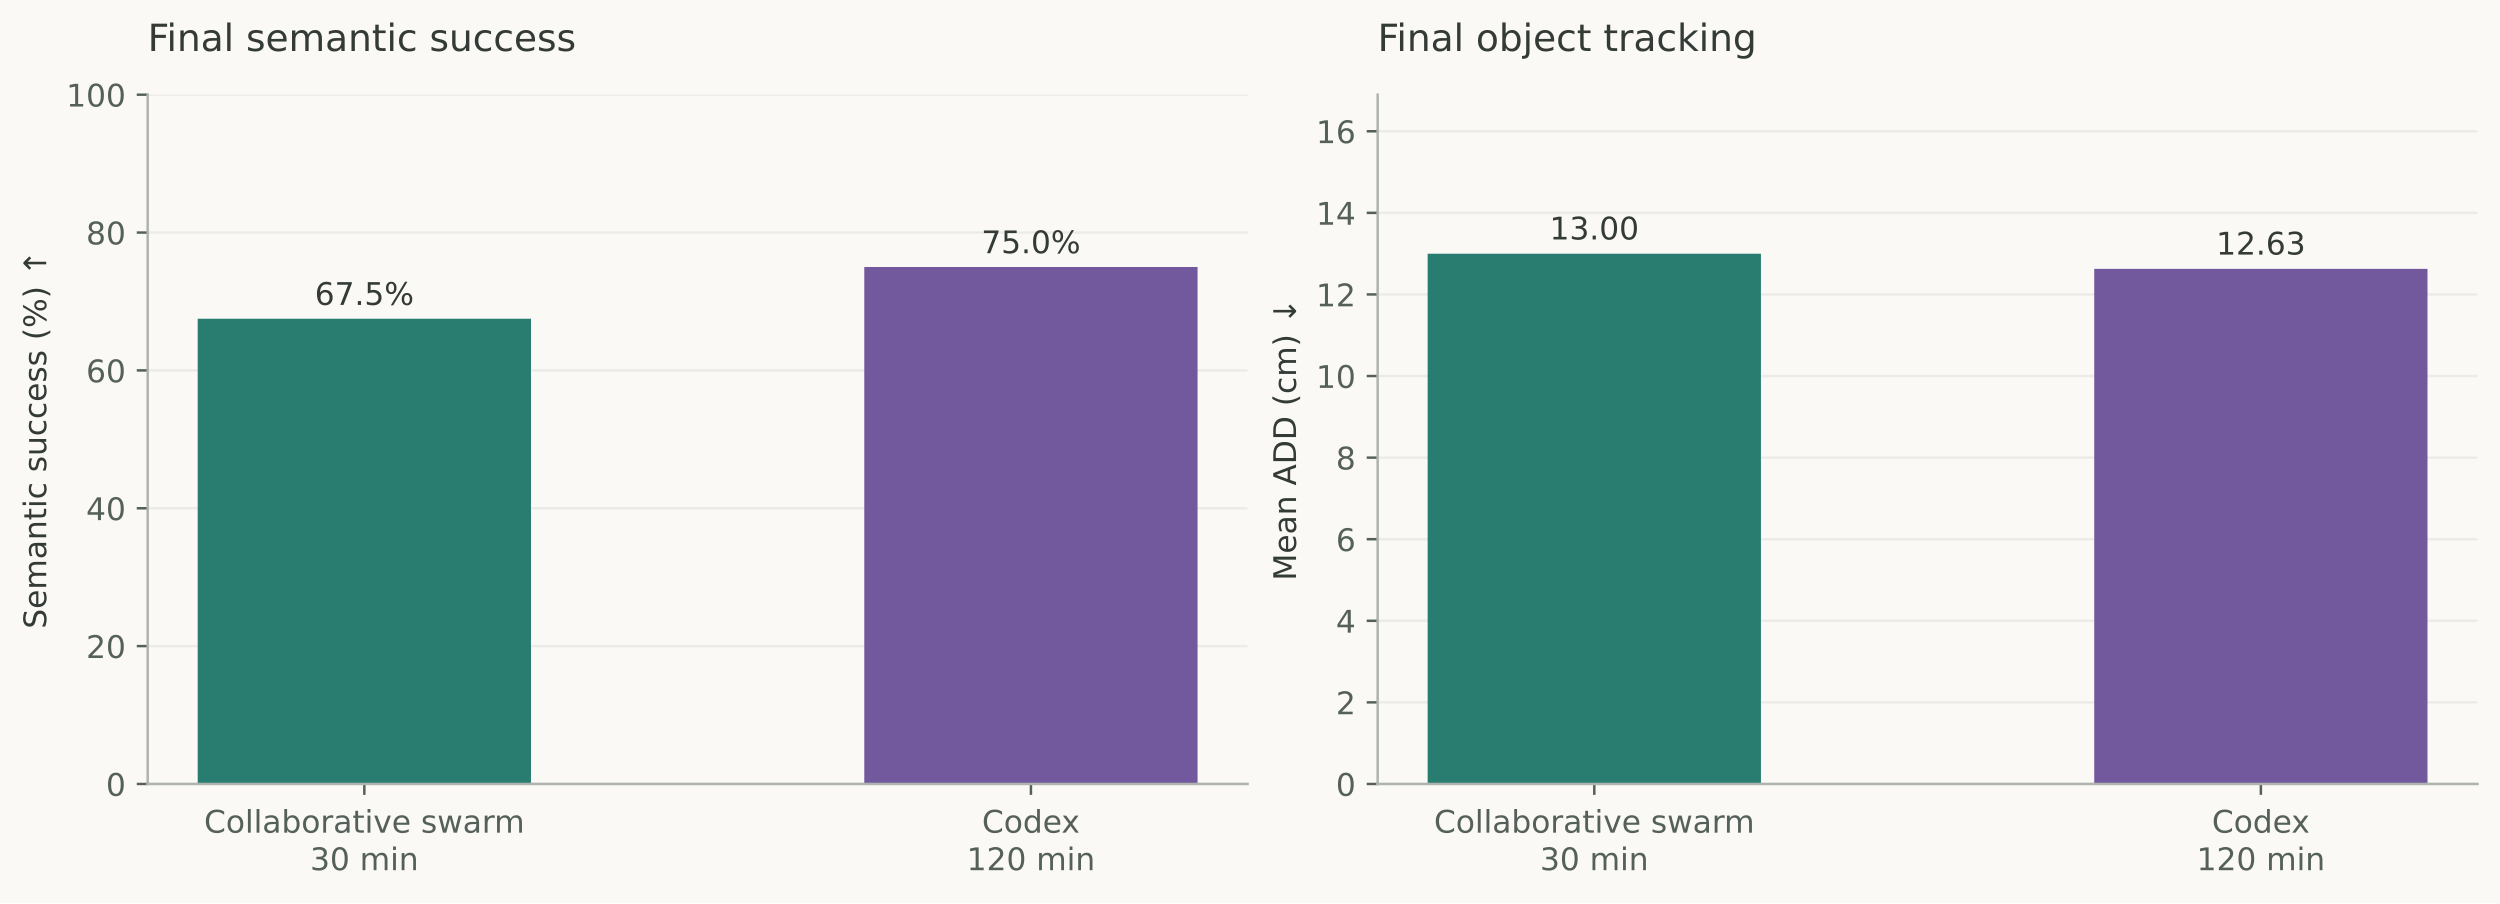
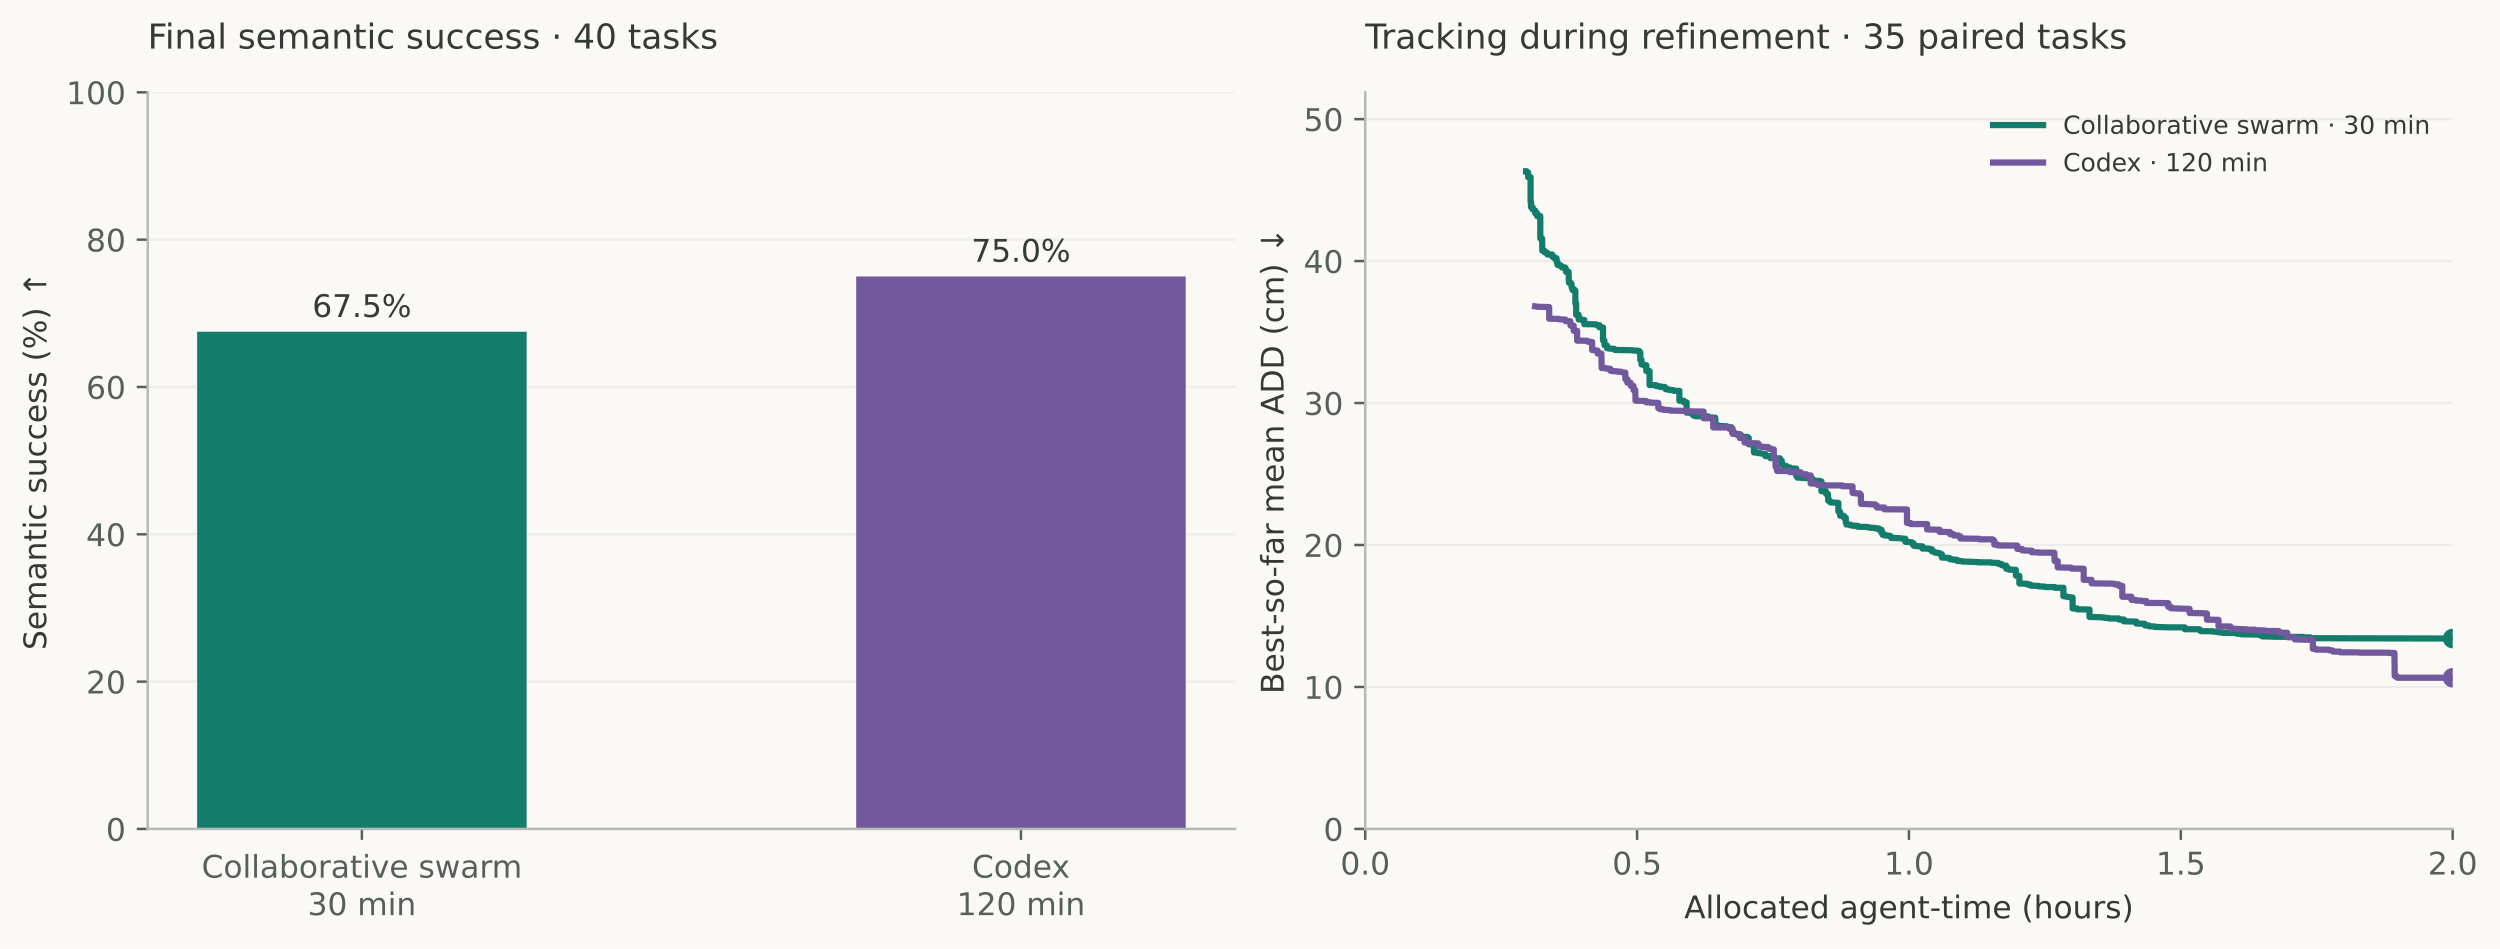
- <svg xmlns="http://www.w3.org/2000/svg" xmlns:xlink="http://www.w3.org/1999/xlink" width="800.4pt" height="289.2pt" viewBox="0 0 800.4 289.2" version="1.1">
+ <svg xmlns="http://www.w3.org/2000/svg" xmlns:xlink="http://www.w3.org/1999/xlink" width="800.4pt" height="303.6pt" viewBox="0 0 800.4 303.6" version="1.1">
  <defs>
    <style type="text/css">*{stroke-linejoin: round; stroke-linecap: butt}</style>
  </defs>
  <g id="figure_1">
    <g id="patch_1">
-       <path d="M 0 289.2 L 800.4 289.2 L 800.4 0 L 0 0 z " style="fill: #faf9f6" />
+       <path d="M 0 303.6 L 800.4 303.6 L 800.4 0 L 0 0 z " style="fill: #faf9f6" />
    </g>
    <g id="axes_1">
      <g id="patch_2">
-         <path d="M 47.288 250.994 L 399.421 250.994 L 399.421 30.318 L 47.288 30.318 z " style="fill: #faf9f6" />
+         <path d="M 47.288 265.394 L 395.445 265.394 L 395.445 29.558 L 47.288 29.558 z " style="fill: #faf9f6" />
      </g>
      <g id="matplotlib.axis_1">
        <g id="xtick_1">
          <g id="line2d_1">
            <defs>
-               <path id="mb7771bb21e" d="M 0 0 L 0 3.5 " style="stroke: #56605a; stroke-width: 0.8" />
+               <path id="mf79a641d4c" d="M 0 0 L 0 3.5 " style="stroke: #56605a; stroke-width: 0.8" />
            </defs>
            <g>
-               <use xlink:href="#mb7771bb21e" x="116.648" y="250.994" style="fill: #56605a; stroke: #56605a; stroke-width: 0.8" />
+               <use xlink:href="#mf79a641d4c" x="115.865" y="265.394" style="fill: #56605a; stroke: #56605a; stroke-width: 0.8" />
            </g>
          </g>
          <g id="text_1">
-             <text style="font-size: 10px; font-family: 'DejaVu Sans'; fill: #56605a" transform="translate(65.33143 266.5935)">Collaborative swarm</text>
-             <text style="font-size: 10px; font-family: 'DejaVu Sans'; fill: #56605a" transform="translate(99.26815 278.5962)">30 min</text>
+             <text style="font-size: 10px; font-family: 'DejaVu Sans'; fill: #56605a" transform="translate(64.54824 280.9935)">Collaborative swarm</text>
+             <text style="font-size: 10px; font-family: 'DejaVu Sans'; fill: #56605a" transform="translate(98.48496 292.9962)">30 min</text>
          </g>
        </g>
        <g id="xtick_2">
          <g id="line2d_2">
            <g>
-               <use xlink:href="#mb7771bb21e" x="330.062" y="250.994" style="fill: #56605a; stroke: #56605a; stroke-width: 0.8" />
+               <use xlink:href="#mf79a641d4c" x="326.869" y="265.394" style="fill: #56605a; stroke: #56605a; stroke-width: 0.8" />
            </g>
          </g>
          <g id="text_2">
-             <text style="font-size: 10px; font-family: 'DejaVu Sans'; fill: #56605a" transform="translate(314.3884 266.5935)">Codex</text>
-             <text style="font-size: 10px; font-family: 'DejaVu Sans'; fill: #56605a" transform="translate(309.5009 278.5962)">120 min</text>
+             <text style="font-size: 10px; font-family: 'DejaVu Sans'; fill: #56605a" transform="translate(311.1954 280.9935)">Codex</text>
+             <text style="font-size: 10px; font-family: 'DejaVu Sans'; fill: #56605a" transform="translate(306.3079 292.9962)">120 min</text>
          </g>
        </g>
      </g>
      <g id="matplotlib.axis_2">
        <g id="ytick_1">
          <g id="line2d_3">
-             <path d="M 47.288 250.994 L 399.421 250.994 " clip-path="url(#p999bfcc47a)" style="fill: none; stroke: #b0b0b0; stroke-opacity: 0.18; stroke-width: 0.8; stroke-linecap: square" />
+             <path d="M 47.288 265.394 L 395.445 265.394 " clip-path="url(#p20cdf5344f)" style="fill: none; stroke: #b0b0b0; stroke-opacity: 0.17; stroke-width: 0.8; stroke-linecap: square" />
          </g>
          <g id="line2d_4">
            <defs>
-               <path id="mb4d711983a" d="M 0 0 L -3.5 0 " style="stroke: #56605a; stroke-width: 0.8" />
+               <path id="mc4ae0c3da7" d="M 0 0 L -3.5 0 " style="stroke: #56605a; stroke-width: 0.8" />
            </defs>
            <g>
-               <use xlink:href="#mb4d711983a" x="47.288" y="250.994" style="fill: #56605a; stroke: #56605a; stroke-width: 0.8" />
+               <use xlink:href="#mc4ae0c3da7" x="47.288" y="265.394" style="fill: #56605a; stroke: #56605a; stroke-width: 0.8" />
            </g>
          </g>
          <g id="text_3">
-             <text style="font-size: 10px; font-family: 'DejaVu Sans'; text-anchor: end; fill: #56605a" x="40.288" y="254.793" transform="rotate(-0 40.28828 254.7929)">0</text>
+             <text style="font-size: 10px; font-family: 'DejaVu Sans'; text-anchor: end; fill: #56605a" x="40.288" y="269.193" transform="rotate(-0 40.28828 269.1929)">0</text>
          </g>
        </g>
        <g id="ytick_2">
          <g id="line2d_5">
-             <path d="M 47.288 206.859 L 399.421 206.859 " clip-path="url(#p999bfcc47a)" style="fill: none; stroke: #b0b0b0; stroke-opacity: 0.18; stroke-width: 0.8; stroke-linecap: square" />
+             <path d="M 47.288 218.227 L 395.445 218.227 " clip-path="url(#p20cdf5344f)" style="fill: none; stroke: #b0b0b0; stroke-opacity: 0.17; stroke-width: 0.8; stroke-linecap: square" />
          </g>
          <g id="line2d_6">
            <g>
-               <use xlink:href="#mb4d711983a" x="47.288" y="206.859" style="fill: #56605a; stroke: #56605a; stroke-width: 0.8" />
+               <use xlink:href="#mc4ae0c3da7" x="47.288" y="218.227" style="fill: #56605a; stroke: #56605a; stroke-width: 0.8" />
            </g>
          </g>
          <g id="text_4">
-             <text style="font-size: 10px; font-family: 'DejaVu Sans'; text-anchor: end; fill: #56605a" x="40.288" y="210.658" transform="rotate(-0 40.28828 210.6577)">20</text>
+             <text style="font-size: 10px; font-family: 'DejaVu Sans'; text-anchor: end; fill: #56605a" x="40.288" y="222.026" transform="rotate(-0 40.28828 222.0257)">20</text>
          </g>
        </g>
        <g id="ytick_3">
          <g id="line2d_7">
-             <path d="M 47.288 162.724 L 399.421 162.724 " clip-path="url(#p999bfcc47a)" style="fill: none; stroke: #b0b0b0; stroke-opacity: 0.18; stroke-width: 0.8; stroke-linecap: square" />
+             <path d="M 47.288 171.06 L 395.445 171.06 " clip-path="url(#p20cdf5344f)" style="fill: none; stroke: #b0b0b0; stroke-opacity: 0.17; stroke-width: 0.8; stroke-linecap: square" />
          </g>
          <g id="line2d_8">
            <g>
-               <use xlink:href="#mb4d711983a" x="47.288" y="162.724" style="fill: #56605a; stroke: #56605a; stroke-width: 0.8" />
+               <use xlink:href="#mc4ae0c3da7" x="47.288" y="171.06" style="fill: #56605a; stroke: #56605a; stroke-width: 0.8" />
            </g>
          </g>
          <g id="text_5">
-             <text style="font-size: 10px; font-family: 'DejaVu Sans'; text-anchor: end; fill: #56605a" x="40.288" y="166.523" transform="rotate(-0 40.28828 166.5225)">40</text>
+             <text style="font-size: 10px; font-family: 'DejaVu Sans'; text-anchor: end; fill: #56605a" x="40.288" y="174.859" transform="rotate(-0 40.28828 174.8586)">40</text>
          </g>
        </g>
        <g id="ytick_4">
          <g id="line2d_9">
-             <path d="M 47.288 118.588 L 399.421 118.588 " clip-path="url(#p999bfcc47a)" style="fill: none; stroke: #b0b0b0; stroke-opacity: 0.18; stroke-width: 0.8; stroke-linecap: square" />
+             <path d="M 47.288 123.893 L 395.445 123.893 " clip-path="url(#p20cdf5344f)" style="fill: none; stroke: #b0b0b0; stroke-opacity: 0.17; stroke-width: 0.8; stroke-linecap: square" />
          </g>
          <g id="line2d_10">
            <g>
-               <use xlink:href="#mb4d711983a" x="47.288" y="118.588" style="fill: #56605a; stroke: #56605a; stroke-width: 0.8" />
+               <use xlink:href="#mc4ae0c3da7" x="47.288" y="123.893" style="fill: #56605a; stroke: #56605a; stroke-width: 0.8" />
            </g>
          </g>
          <g id="text_6">
-             <text style="font-size: 10px; font-family: 'DejaVu Sans'; text-anchor: end; fill: #56605a" x="40.288" y="122.387" transform="rotate(-0 40.28828 122.3873)">60</text>
+             <text style="font-size: 10px; font-family: 'DejaVu Sans'; text-anchor: end; fill: #56605a" x="40.288" y="127.691" transform="rotate(-0 40.28828 127.6914)">60</text>
          </g>
        </g>
        <g id="ytick_5">
          <g id="line2d_11">
-             <path d="M 47.288 74.453 L 399.421 74.453 " clip-path="url(#p999bfcc47a)" style="fill: none; stroke: #b0b0b0; stroke-opacity: 0.18; stroke-width: 0.8; stroke-linecap: square" />
+             <path d="M 47.288 76.725 L 395.445 76.725 " clip-path="url(#p20cdf5344f)" style="fill: none; stroke: #b0b0b0; stroke-opacity: 0.17; stroke-width: 0.8; stroke-linecap: square" />
          </g>
          <g id="line2d_12">
            <g>
-               <use xlink:href="#mb4d711983a" x="47.288" y="74.453" style="fill: #56605a; stroke: #56605a; stroke-width: 0.8" />
+               <use xlink:href="#mc4ae0c3da7" x="47.288" y="76.725" style="fill: #56605a; stroke: #56605a; stroke-width: 0.8" />
            </g>
          </g>
          <g id="text_7">
-             <text style="font-size: 10px; font-family: 'DejaVu Sans'; text-anchor: end; fill: #56605a" x="40.288" y="78.252" transform="rotate(-0 40.28828 78.25214)">80</text>
+             <text style="font-size: 10px; font-family: 'DejaVu Sans'; text-anchor: end; fill: #56605a" x="40.288" y="80.524" transform="rotate(-0 40.28828 80.52426)">80</text>
          </g>
        </g>
        <g id="ytick_6">
          <g id="line2d_13">
-             <path d="M 47.288 30.318 L 399.421 30.318 " clip-path="url(#p999bfcc47a)" style="fill: none; stroke: #b0b0b0; stroke-opacity: 0.18; stroke-width: 0.8; stroke-linecap: square" />
+             <path d="M 47.288 29.558 L 395.445 29.558 " clip-path="url(#p20cdf5344f)" style="fill: none; stroke: #b0b0b0; stroke-opacity: 0.17; stroke-width: 0.8; stroke-linecap: square" />
          </g>
          <g id="line2d_14">
            <g>
-               <use xlink:href="#mb4d711983a" x="47.288" y="30.318" style="fill: #56605a; stroke: #56605a; stroke-width: 0.8" />
+               <use xlink:href="#mc4ae0c3da7" x="47.288" y="29.558" style="fill: #56605a; stroke: #56605a; stroke-width: 0.8" />
            </g>
          </g>
          <g id="text_8">
-             <text style="font-size: 10px; font-family: 'DejaVu Sans'; text-anchor: end; fill: #56605a" x="40.288" y="34.117" transform="rotate(-0 40.28828 34.11695)">100</text>
+             <text style="font-size: 10px; font-family: 'DejaVu Sans'; text-anchor: end; fill: #56605a" x="40.288" y="33.357" transform="rotate(-0 40.28828 33.35711)">100</text>
          </g>
        </g>
        <g id="text_9">
-           <text style="font-size: 10px; font-family: 'DejaVu Sans'; text-anchor: middle; fill: #343b37" x="14.798" y="140.656" transform="rotate(-90 14.79844 140.6561)">Semantic success (%) ↑</text>
+           <text style="font-size: 10px; font-family: 'DejaVu Sans'; text-anchor: middle; fill: #343b37" x="14.798" y="147.476" transform="rotate(-90 14.79844 147.4762)">Semantic success (%) ↑</text>
        </g>
      </g>
      <g id="patch_3">
-         <path d="M 63.294 250.994 L 170.001 250.994 L 170.001 102.038 L 63.294 102.038 z " clip-path="url(#p999bfcc47a)" style="fill: #287d70" />
+         <path d="M 63.114 265.394 L 168.616 265.394 L 168.616 106.205 L 63.114 106.205 z " clip-path="url(#p20cdf5344f)" style="fill: #147c6b" />
      </g>
      <g id="patch_4">
-         <path d="M 276.708 250.994 L 383.415 250.994 L 383.415 85.487 L 276.708 85.487 z " clip-path="url(#p999bfcc47a)" style="fill: #72599d" />
+         <path d="M 274.118 265.394 L 379.62 265.394 L 379.62 88.517 L 274.118 88.517 z " clip-path="url(#p20cdf5344f)" style="fill: #72599d" />
      </g>
      <g id="patch_5">
-         <path d="M 47.288 250.994 L 47.288 30.318 " style="fill: none; stroke: #afb3af; stroke-width: 0.8; stroke-linejoin: miter; stroke-linecap: square" />
+         <path d="M 47.288 265.394 L 47.288 29.558 " style="fill: none; stroke: #b5bab5; stroke-width: 0.8; stroke-linejoin: miter; stroke-linecap: square" />
      </g>
      <g id="patch_6">
-         <path d="M 47.288 250.994 L 399.421 250.994 " style="fill: none; stroke: #afb3af; stroke-width: 0.8; stroke-linejoin: miter; stroke-linecap: square" />
+         <path d="M 47.288 265.394 L 395.445 265.394 " style="fill: none; stroke: #b5bab5; stroke-width: 0.8; stroke-linejoin: miter; stroke-linecap: square" />
      </g>
      <g id="text_10">
-         <text style="font-size: 10px; font-family: 'DejaVu Sans'; text-anchor: middle; fill: #343b37" x="116.648" y="97.624" transform="rotate(-0 116.6478 97.62428)">67.5%</text>
+         <text style="font-size: 10px; font-family: 'DejaVu Sans'; text-anchor: middle; fill: #343b37" x="115.865" y="101.488" transform="rotate(-0 115.8646 101.4882)">67.5%</text>
      </g>
      <g id="text_11">
-         <text style="font-size: 10px; font-family: 'DejaVu Sans'; text-anchor: middle; fill: #343b37" x="330.062" y="81.074" transform="rotate(-0 330.0618 81.07359)">75.0%</text>
+         <text style="font-size: 10px; font-family: 'DejaVu Sans'; text-anchor: middle; fill: #343b37" x="326.869" y="83.801" transform="rotate(-0 326.8689 83.80051)">75.0%</text>
      </g>
      <g id="text_12">
-         <text style="font-size: 12px; font-family: 'DejaVu Sans'; text-anchor: start; fill: #343b37" x="47.288" y="16.318" transform="rotate(-0 47.28828 16.31812)">Final semantic success</text>
+         <text style="font-size: 11px; font-family: 'DejaVu Sans'; text-anchor: start; fill: #343b37" x="47.288" y="15.558" transform="rotate(-0 47.28828 15.55828)">Final semantic success · 40 tasks</text>
      </g>
    </g>
    <g id="axes_2">
      <g id="patch_7">
-         <path d="M 441.066 250.994 L 793.2 250.994 L 793.2 30.318 L 441.066 30.318 z " style="fill: #faf9f6" />
+         <path d="M 437.091 265.394 L 785.248 265.394 L 785.248 29.558 L 437.091 29.558 z " style="fill: #faf9f6" />
      </g>
      <g id="matplotlib.axis_3">
        <g id="xtick_3">
          <g id="line2d_15">
            <g>
-               <use xlink:href="#mb7771bb21e" x="510.426" y="250.994" style="fill: #56605a; stroke: #56605a; stroke-width: 0.8" />
+               <use xlink:href="#mf79a641d4c" x="437.091" y="265.394" style="fill: #56605a; stroke: #56605a; stroke-width: 0.8" />
            </g>
          </g>
          <g id="text_13">
-             <text style="font-size: 10px; font-family: 'DejaVu Sans'; fill: #56605a" transform="translate(459.1095 266.5935)">Collaborative swarm</text>
-             <text style="font-size: 10px; font-family: 'DejaVu Sans'; fill: #56605a" transform="translate(493.0463 278.5962)">30 min</text>
+             <text style="font-size: 10px; font-family: 'DejaVu Sans'; text-anchor: middle; fill: #56605a" x="437.091" y="279.992" transform="rotate(-0 437.091 279.9917)">0.0</text>
          </g>
        </g>
        <g id="xtick_4">
          <g id="line2d_16">
            <g>
-               <use xlink:href="#mb7771bb21e" x="723.84" y="250.994" style="fill: #56605a; stroke: #56605a; stroke-width: 0.8" />
+               <use xlink:href="#mf79a641d4c" x="524.13" y="265.394" style="fill: #56605a; stroke: #56605a; stroke-width: 0.8" />
            </g>
          </g>
          <g id="text_14">
-             <text style="font-size: 10px; font-family: 'DejaVu Sans'; fill: #56605a" transform="translate(708.1665 266.5935)">Codex</text>
-             <text style="font-size: 10px; font-family: 'DejaVu Sans'; fill: #56605a" transform="translate(703.279 278.5962)">120 min</text>
-           </g>
+             <text style="font-size: 10px; font-family: 'DejaVu Sans'; text-anchor: middle; fill: #56605a" x="524.13" y="279.992" transform="rotate(-0 524.1302 279.9917)">0.5</text>
+           </g>
+         </g>
+         <g id="xtick_5">
+           <g id="line2d_17">
+             <g>
+               <use xlink:href="#mf79a641d4c" x="611.169" y="265.394" style="fill: #56605a; stroke: #56605a; stroke-width: 0.8" />
+             </g>
+           </g>
+           <g id="text_15">
+             <text style="font-size: 10px; font-family: 'DejaVu Sans'; text-anchor: middle; fill: #56605a" x="611.169" y="279.992" transform="rotate(-0 611.1695 279.9917)">1.0</text>
+           </g>
+         </g>
+         <g id="xtick_6">
+           <g id="line2d_18">
+             <g>
+               <use xlink:href="#mf79a641d4c" x="698.209" y="265.394" style="fill: #56605a; stroke: #56605a; stroke-width: 0.8" />
+             </g>
+           </g>
+           <g id="text_16">
+             <text style="font-size: 10px; font-family: 'DejaVu Sans'; text-anchor: middle; fill: #56605a" x="698.209" y="279.992" transform="rotate(-0 698.2087 279.9917)">1.5</text>
+           </g>
+         </g>
+         <g id="xtick_7">
+           <g id="line2d_19">
+             <g>
+               <use xlink:href="#mf79a641d4c" x="785.248" y="265.394" style="fill: #56605a; stroke: #56605a; stroke-width: 0.8" />
+             </g>
+           </g>
+           <g id="text_17">
+             <text style="font-size: 10px; font-family: 'DejaVu Sans'; text-anchor: middle; fill: #56605a" x="785.248" y="279.992" transform="rotate(-0 785.248 279.9917)">2.0</text>
+           </g>
+         </g>
+         <g id="text_18">
+           <text style="font-size: 10px; font-family: 'DejaVu Sans'; text-anchor: middle; fill: #343b37" x="611.169" y="293.992" transform="rotate(-0 611.1695 293.9925)">Allocated agent-time (hours)</text>
        </g>
      </g>
      <g id="matplotlib.axis_4">
        <g id="ytick_7">
-           <g id="line2d_17">
-             <path d="M 441.066 250.994 L 793.2 250.994 " clip-path="url(#p92656b332c)" style="fill: none; stroke: #b0b0b0; stroke-opacity: 0.18; stroke-width: 0.8; stroke-linecap: square" />
-           </g>
-           <g id="line2d_18">
-             <g>
-               <use xlink:href="#mb4d711983a" x="441.066" y="250.994" style="fill: #56605a; stroke: #56605a; stroke-width: 0.8" />
-             </g>
-           </g>
-           <g id="text_15">
-             <text style="font-size: 10px; font-family: 'DejaVu Sans'; text-anchor: end; fill: #56605a" x="434.066" y="254.793" transform="rotate(-0 434.0664 254.7929)">0</text>
+           <g id="line2d_20">
+             <path d="M 437.091 265.394 L 785.248 265.394 " clip-path="url(#p151bcb984c)" style="fill: none; stroke: #b0b0b0; stroke-opacity: 0.17; stroke-width: 0.8; stroke-linecap: square" />
+           </g>
+           <g id="line2d_21">
+             <g>
+               <use xlink:href="#mc4ae0c3da7" x="437.091" y="265.394" style="fill: #56605a; stroke: #56605a; stroke-width: 0.8" />
+             </g>
+           </g>
+           <g id="text_19">
+             <text style="font-size: 10px; font-family: 'DejaVu Sans'; text-anchor: end; fill: #56605a" x="430.091" y="269.193" transform="rotate(-0 430.091 269.1929)">0</text>
          </g>
        </g>
        <g id="ytick_8">
-           <g id="line2d_19">
-             <path d="M 441.066 224.873 L 793.2 224.873 " clip-path="url(#p92656b332c)" style="fill: none; stroke: #b0b0b0; stroke-opacity: 0.18; stroke-width: 0.8; stroke-linecap: square" />
-           </g>
-           <g id="line2d_20">
-             <g>
-               <use xlink:href="#mb4d711983a" x="441.066" y="224.873" style="fill: #56605a; stroke: #56605a; stroke-width: 0.8" />
-             </g>
-           </g>
-           <g id="text_16">
-             <text style="font-size: 10px; font-family: 'DejaVu Sans'; text-anchor: end; fill: #56605a" x="434.066" y="228.672" transform="rotate(-0 434.0664 228.6722)">2</text>
+           <g id="line2d_22">
+             <path d="M 437.091 219.943 L 785.248 219.943 " clip-path="url(#p151bcb984c)" style="fill: none; stroke: #b0b0b0; stroke-opacity: 0.17; stroke-width: 0.8; stroke-linecap: square" />
+           </g>
+           <g id="line2d_23">
+             <g>
+               <use xlink:href="#mc4ae0c3da7" x="437.091" y="219.943" style="fill: #56605a; stroke: #56605a; stroke-width: 0.8" />
+             </g>
+           </g>
+           <g id="text_20">
+             <text style="font-size: 10px; font-family: 'DejaVu Sans'; text-anchor: end; fill: #56605a" x="430.091" y="223.741" transform="rotate(-0 430.091 223.7414)">10</text>
          </g>
        </g>
        <g id="ytick_9">
-           <g id="line2d_21">
-             <path d="M 441.066 198.753 L 793.2 198.753 " clip-path="url(#p92656b332c)" style="fill: none; stroke: #b0b0b0; stroke-opacity: 0.18; stroke-width: 0.8; stroke-linecap: square" />
-           </g>
-           <g id="line2d_22">
-             <g>
-               <use xlink:href="#mb4d711983a" x="441.066" y="198.753" style="fill: #56605a; stroke: #56605a; stroke-width: 0.8" />
-             </g>
-           </g>
-           <g id="text_17">
-             <text style="font-size: 10px; font-family: 'DejaVu Sans'; text-anchor: end; fill: #56605a" x="434.066" y="202.552" transform="rotate(-0 434.0664 202.5515)">4</text>
+           <g id="line2d_24">
+             <path d="M 437.091 174.491 L 785.248 174.491 " clip-path="url(#p151bcb984c)" style="fill: none; stroke: #b0b0b0; stroke-opacity: 0.17; stroke-width: 0.8; stroke-linecap: square" />
+           </g>
+           <g id="line2d_25">
+             <g>
+               <use xlink:href="#mc4ae0c3da7" x="437.091" y="174.491" style="fill: #56605a; stroke: #56605a; stroke-width: 0.8" />
+             </g>
+           </g>
+           <g id="text_21">
+             <text style="font-size: 10px; font-family: 'DejaVu Sans'; text-anchor: end; fill: #56605a" x="430.091" y="178.29" transform="rotate(-0 430.091 178.29)">20</text>
          </g>
        </g>
        <g id="ytick_10">
-           <g id="line2d_23">
-             <path d="M 441.066 172.632 L 793.2 172.632 " clip-path="url(#p92656b332c)" style="fill: none; stroke: #b0b0b0; stroke-opacity: 0.18; stroke-width: 0.8; stroke-linecap: square" />
-           </g>
-           <g id="line2d_24">
-             <g>
-               <use xlink:href="#mb4d711983a" x="441.066" y="172.632" style="fill: #56605a; stroke: #56605a; stroke-width: 0.8" />
-             </g>
-           </g>
-           <g id="text_18">
-             <text style="font-size: 10px; font-family: 'DejaVu Sans'; text-anchor: end; fill: #56605a" x="434.066" y="176.431" transform="rotate(-0 434.0664 176.4309)">6</text>
+           <g id="line2d_26">
+             <path d="M 437.091 129.04 L 785.248 129.04 " clip-path="url(#p151bcb984c)" style="fill: none; stroke: #b0b0b0; stroke-opacity: 0.17; stroke-width: 0.8; stroke-linecap: square" />
+           </g>
+           <g id="line2d_27">
+             <g>
+               <use xlink:href="#mc4ae0c3da7" x="437.091" y="129.04" style="fill: #56605a; stroke: #56605a; stroke-width: 0.8" />
+             </g>
+           </g>
+           <g id="text_22">
+             <text style="font-size: 10px; font-family: 'DejaVu Sans'; text-anchor: end; fill: #56605a" x="430.091" y="132.839" transform="rotate(-0 430.091 132.8385)">30</text>
          </g>
        </g>
        <g id="ytick_11">
-           <g id="line2d_25">
-             <path d="M 441.066 146.511 L 793.2 146.511 " clip-path="url(#p92656b332c)" style="fill: none; stroke: #b0b0b0; stroke-opacity: 0.18; stroke-width: 0.8; stroke-linecap: square" />
-           </g>
-           <g id="line2d_26">
-             <g>
-               <use xlink:href="#mb4d711983a" x="441.066" y="146.511" style="fill: #56605a; stroke: #56605a; stroke-width: 0.8" />
-             </g>
-           </g>
-           <g id="text_19">
-             <text style="font-size: 10px; font-family: 'DejaVu Sans'; text-anchor: end; fill: #56605a" x="434.066" y="150.31" transform="rotate(-0 434.0664 150.3102)">8</text>
+           <g id="line2d_28">
+             <path d="M 437.091 83.588 L 785.248 83.588 " clip-path="url(#p151bcb984c)" style="fill: none; stroke: #b0b0b0; stroke-opacity: 0.17; stroke-width: 0.8; stroke-linecap: square" />
+           </g>
+           <g id="line2d_29">
+             <g>
+               <use xlink:href="#mc4ae0c3da7" x="437.091" y="83.588" style="fill: #56605a; stroke: #56605a; stroke-width: 0.8" />
+             </g>
+           </g>
+           <g id="text_23">
+             <text style="font-size: 10px; font-family: 'DejaVu Sans'; text-anchor: end; fill: #56605a" x="430.091" y="87.387" transform="rotate(-0 430.091 87.38706)">40</text>
          </g>
        </g>
        <g id="ytick_12">
-           <g id="line2d_27">
-             <path d="M 441.066 120.391 L 793.2 120.391 " clip-path="url(#p92656b332c)" style="fill: none; stroke: #b0b0b0; stroke-opacity: 0.18; stroke-width: 0.8; stroke-linecap: square" />
-           </g>
-           <g id="line2d_28">
-             <g>
-               <use xlink:href="#mb4d711983a" x="441.066" y="120.391" style="fill: #56605a; stroke: #56605a; stroke-width: 0.8" />
-             </g>
-           </g>
-           <g id="text_20">
-             <text style="font-size: 10px; font-family: 'DejaVu Sans'; text-anchor: end; fill: #56605a" x="434.066" y="124.19" transform="rotate(-0 434.0664 124.1895)">10</text>
-           </g>
-         </g>
-         <g id="ytick_13">
-           <g id="line2d_29">
-             <path d="M 441.066 94.27 L 793.2 94.27 " clip-path="url(#p92656b332c)" style="fill: none; stroke: #b0b0b0; stroke-opacity: 0.18; stroke-width: 0.8; stroke-linecap: square" />
-           </g>
          <g id="line2d_30">
-             <g>
-               <use xlink:href="#mb4d711983a" x="441.066" y="94.27" style="fill: #56605a; stroke: #56605a; stroke-width: 0.8" />
-             </g>
-           </g>
-           <g id="text_21">
-             <text style="font-size: 10px; font-family: 'DejaVu Sans'; text-anchor: end; fill: #56605a" x="434.066" y="98.069" transform="rotate(-0 434.0664 98.06887)">12</text>
-           </g>
-         </g>
-         <g id="ytick_14">
+             <path d="M 437.091 38.137 L 785.248 38.137 " clip-path="url(#p151bcb984c)" style="fill: none; stroke: #b0b0b0; stroke-opacity: 0.17; stroke-width: 0.8; stroke-linecap: square" />
+           </g>
          <g id="line2d_31">
-             <path d="M 441.066 68.149 L 793.2 68.149 " clip-path="url(#p92656b332c)" style="fill: none; stroke: #b0b0b0; stroke-opacity: 0.18; stroke-width: 0.8; stroke-linecap: square" />
-           </g>
-           <g id="line2d_32">
-             <g>
-               <use xlink:href="#mb4d711983a" x="441.066" y="68.149" style="fill: #56605a; stroke: #56605a; stroke-width: 0.8" />
-             </g>
-           </g>
-           <g id="text_22">
-             <text style="font-size: 10px; font-family: 'DejaVu Sans'; text-anchor: end; fill: #56605a" x="434.066" y="71.948" transform="rotate(-0 434.0664 71.9482)">14</text>
-           </g>
-         </g>
-         <g id="ytick_15">
-           <g id="line2d_33">
-             <path d="M 441.066 42.029 L 793.2 42.029 " clip-path="url(#p92656b332c)" style="fill: none; stroke: #b0b0b0; stroke-opacity: 0.18; stroke-width: 0.8; stroke-linecap: square" />
-           </g>
-           <g id="line2d_34">
-             <g>
-               <use xlink:href="#mb4d711983a" x="441.066" y="42.029" style="fill: #56605a; stroke: #56605a; stroke-width: 0.8" />
-             </g>
-           </g>
-           <g id="text_23">
-             <text style="font-size: 10px; font-family: 'DejaVu Sans'; text-anchor: end; fill: #56605a" x="434.066" y="45.828" transform="rotate(-0 434.0664 45.82753)">16</text>
-           </g>
-         </g>
-         <g id="text_24">
-           <text style="font-size: 10px; font-family: 'DejaVu Sans'; text-anchor: middle; fill: #343b37" x="414.939" y="140.656" transform="rotate(-90 414.9391 140.6561)">Mean ADD (cm) ↓</text>
-         </g>
+             <g>
+               <use xlink:href="#mc4ae0c3da7" x="437.091" y="38.137" style="fill: #56605a; stroke: #56605a; stroke-width: 0.8" />
+             </g>
+           </g>
+           <g id="text_24">
+             <text style="font-size: 10px; font-family: 'DejaVu Sans'; text-anchor: end; fill: #56605a" x="430.091" y="41.936" transform="rotate(-0 430.091 41.9356)">50</text>
+           </g>
+         </g>
+         <g id="text_25">
+           <text style="font-size: 10px; font-family: 'DejaVu Sans'; text-anchor: middle; fill: #343b37" x="410.964" y="147.476" transform="rotate(-90 410.9637 147.4762)">Best-so-far mean ADD (cm) ↓</text>
+         </g>
+       </g>
+       <g id="PathCollection_1">
+         <defs>
+           <path id="m269b75c47e" d="M 0 2.646 C 0.702 2.646 1.375 2.367 1.871 1.871 C 2.367 1.375 2.646 0.702 2.646 0 C 2.646 -0.702 2.367 -1.375 1.871 -1.871 C 1.375 -2.367 0.702 -2.646 0 -2.646 C -0.702 -2.646 -1.375 -2.367 -1.871 -1.871 C -2.367 -1.375 -2.646 -0.702 -2.646 0 C -2.646 0.702 -2.367 1.375 -1.871 1.871 C -1.375 2.367 -0.702 2.646 0 2.646 z " style="stroke: #147c6b" />
+         </defs>
+         <g clip-path="url(#p151bcb984c)">
+           <use xlink:href="#m269b75c47e" x="785.248" y="204.434" style="fill: #147c6b; stroke: #147c6b" />
+         </g>
+       </g>
+       <g id="PathCollection_2">
+         <defs>
+           <path id="mfee8865e01" d="M 0 2.646 C 0.702 2.646 1.375 2.367 1.871 1.871 C 2.367 1.375 2.646 0.702 2.646 0 C 2.646 -0.702 2.367 -1.375 1.871 -1.871 C 1.375 -2.367 0.702 -2.646 0 -2.646 C -0.702 -2.646 -1.375 -2.367 -1.871 -1.871 C -2.367 -1.375 -2.646 -0.702 -2.646 0 C -2.646 0.702 -2.367 1.375 -1.871 1.871 C -1.375 2.367 -0.702 2.646 0 2.646 z " style="stroke: #72599d" />
+         </defs>
+         <g clip-path="url(#p151bcb984c)">
+           <use xlink:href="#mfee8865e01" x="785.248" y="216.987" style="fill: #72599d; stroke: #72599d" />
+         </g>
+       </g>
+       <g id="line2d_32">
+         <path d="M 488.582 54.826 L 488.779 54.826 L 488.779 55.189 L 488.89 55.189 L 489.254 55.234 L 489.254 56.737 L 489.353 56.737 L 490.033 56.737 L 490.033 64.643 L 490.114 64.643 L 490.163 64.643 L 490.163 66.304 L 490.265 66.304 L 490.669 66.304 L 490.669 67.034 L 491.069 67.118 L 491.069 67.314 L 491.152 67.314 L 491.196 67.314 L 491.196 67.44 L 491.266 67.44 L 491.532 67.44 L 491.532 68.307 L 491.612 68.307 L 492.161 68.307 L 492.161 69.201 L 492.224 69.201 L 493.139 69.201 L 493.139 76.33 L 493.206 76.33 L 493.722 76.342 L 493.785 80.275 L 493.805 80.275 L 494.44 80.275 L 494.44 80.434 L 494.488 80.434 L 494.574 80.434 L 494.574 80.813 L 494.627 80.813 L 495.218 80.813 L 495.218 81.059 L 495.242 81.059 L 495.402 81.059 L 495.402 81.465 L 496.924 81.467 L 496.924 82.091 L 497.012 82.091 L 497.2 82.091 L 497.2 82.308 L 497.249 82.308 L 497.648 82.308 L 497.648 82.678 L 497.729 82.678 L 498.337 82.678 L 498.373 83.829 L 498.403 83.829 L 498.642 83.829 L 498.642 84.782 L 498.694 84.782 L 499.304 84.782 L 499.304 85.071 L 499.412 85.071 L 499.813 85.071 L 499.813 85.201 L 499.872 85.201 L 499.992 85.201 L 500.101 85.636 L 501.07 85.636 L 501.07 85.774 L 501.135 85.774 L 501.207 85.774 L 501.207 86.091 L 501.318 86.091 L 501.34 86.091 L 501.361 87.023 L 501.43 87.023 L 502.198 87.029 L 502.273 89.633 L 502.292 89.633 L 502.318 89.633 L 502.318 90.509 L 502.419 90.509 L 502.886 90.511 L 502.992 90.874 L 502.997 90.874 L 503.106 90.874 L 503.188 92.063 L 503.451 92.063 L 503.451 92.839 L 503.562 92.839 L 504.202 92.839 L 504.202 93.036 L 504.245 93.036 L 504.367 93.045 L 504.367 97.15 L 504.423 97.15 L 504.622 97.15 L 504.622 100.795 L 504.673 100.795 L 505.422 100.795 L 505.422 102.28 L 505.512 102.28 L 506.494 102.28 L 506.494 102.458 L 506.528 102.458 L 507.229 102.458 L 507.229 103.78 L 507.26 103.78 L 511.003 103.832 L 511.003 103.993 L 511.249 103.993 L 511.249 104.111 L 511.313 104.111 L 512.053 104.111 L 512.053 104.768 L 512.104 104.768 L 513.224 104.845 L 513.224 109.001 L 513.326 109.001 L 513.657 109.001 L 513.698 110.501 L 513.766 110.501 L 514.472 110.609 L 514.513 111.492 L 514.549 111.492 L 515.226 111.492 L 515.273 111.61 L 515.304 111.61 L 516.856 111.688 L 516.856 111.933 L 516.909 111.933 L 517.003 111.933 L 517.095 112.045 L 517.095 112.045 L 522.771 112.133 L 522.771 112.205 L 522.833 112.205 L 524.445 112.282 L 524.445 112.34 L 524.55 112.34 L 524.766 112.34 L 524.766 112.785 L 524.847 112.785 L 525.146 112.785 L 525.146 115.173 L 525.257 115.173 L 525.539 115.173 L 525.539 116.687 L 525.643 116.687 L 526.329 116.722 L 526.329 116.941 L 526.432 116.941 L 527.084 116.943 L 527.084 118.785 L 527.165 118.785 L 528.13 118.818 L 528.13 123.29 L 530.197 123.299 L 530.197 123.59 L 530.293 123.59 L 531.527 123.697 L 531.527 123.859 L 531.622 123.859 L 532.997 123.889 L 533.097 124.265 L 533.268 124.302 L 533.268 124.617 L 533.328 124.617 L 534.273 124.624 L 534.273 124.844 L 534.376 124.844 L 535.869 124.923 L 535.928 125.132 L 535.967 125.132 L 537.667 125.132 L 537.667 128.287 L 537.736 128.287 L 539.057 128.287 L 539.057 128.776 L 539.159 128.776 L 539.979 128.807 L 539.979 132.1 L 540.069 132.1 L 541.238 132.169 L 541.238 132.24 L 541.34 132.24 L 541.928 132.33 L 541.928 132.777 L 541.991 132.777 L 542.149 132.857 L 542.149 133.005 L 542.193 133.005 L 542.607 133.064 L 542.637 133.234 L 542.7 133.234 L 546.971 133.343 L 546.971 133.511 L 547.066 133.511 L 547.119 133.511 L 547.119 133.642 L 547.198 133.642 L 549.137 133.713 L 549.238 135.754 L 549.548 135.862 L 549.548 136.224 L 549.64 136.224 L 550.552 136.298 L 550.552 136.367 L 550.654 136.367 L 552.348 136.455 L 552.348 136.491 L 552.414 136.491 L 552.882 136.491 L 552.882 136.631 L 552.986 136.631 L 553.316 136.633 L 553.316 136.779 L 553.421 136.779 L 554.352 136.792 L 554.352 137.553 L 554.445 137.553 L 554.612 137.553 L 554.612 138.478 L 554.721 138.478 L 555.283 138.478 L 555.283 138.881 L 555.358 138.881 L 556.075 138.96 L 556.075 139.185 L 556.166 139.185 L 557.402 139.247 L 557.402 139.856 L 557.466 139.856 L 559.429 139.889 L 559.429 139.973 L 559.485 139.973 L 559.585 139.973 L 559.585 140.202 L 559.646 140.202 L 559.87 140.202 L 559.87 142.245 L 559.939 142.245 L 561.179 142.348 L 561.179 142.43 L 561.228 142.43 L 561.55 142.535 L 561.55 144.866 L 561.629 144.866 L 562.733 144.876 L 562.733 145.03 L 562.841 145.03 L 563.479 145.094 L 563.479 145.149 L 563.588 145.149 L 564.514 145.247 L 564.514 145.295 L 564.618 145.295 L 565.193 145.311 L 565.193 146.039 L 565.275 146.039 L 566.827 146.039 L 566.827 146.672 L 566.918 146.672 L 569.857 146.747 L 569.961 147.233 L 570.049 147.33 L 570.049 147.434 L 570.055 147.434 L 570.42 147.44 L 570.42 148.164 L 570.497 148.164 L 570.539 148.164 L 570.539 148.734 L 570.636 148.734 L 570.751 148.734 L 570.751 148.886 L 570.844 148.886 L 571.043 148.886 L 571.043 149.19 L 571.106 149.19 L 571.945 149.196 L 571.945 149.583 L 572.006 149.583 L 573.066 149.658 L 573.11 149.958 L 573.169 149.958 L 575.085 150.022 L 575.085 152.304 L 575.196 152.304 L 575.359 152.304 L 575.453 152.912 L 575.463 152.912 L 576.778 152.927 L 576.778 153.036 L 576.796 153.036 L 580.131 153.098 L 580.131 153.254 L 580.231 153.254 L 580.256 153.254 L 580.256 153.646 L 580.349 153.646 L 580.624 153.646 L 580.624 153.768 L 580.691 153.768 L 580.827 153.768 L 580.827 153.902 L 580.93 153.902 L 582.735 153.997 L 582.735 154.134 L 582.828 154.134 L 583.146 154.134 L 583.146 157.261 L 583.243 157.261 L 584.566 157.271 L 584.664 158.134 L 584.677 158.134 L 585.227 158.172 L 585.33 160.284 L 585.336 160.284 L 585.799 160.284 L 585.799 160.686 L 585.892 160.686 L 586.046 160.686 L 586.046 160.862 L 586.155 160.862 L 587.899 160.942 L 587.899 160.992 L 588.007 160.992 L 588.574 161.002 L 588.574 163.733 L 588.675 163.733 L 589.087 163.833 L 589.157 165.116 L 589.178 165.116 L 590.184 165.116 L 590.184 165.234 L 590.272 165.234 L 590.421 165.234 L 590.421 165.81 L 590.466 165.81 L 590.952 165.81 L 590.952 167.261 L 590.997 167.261 L 591.13 167.261 L 591.13 167.915 L 591.222 167.915 L 592.363 167.952 L 592.363 168.17 L 592.43 168.17 L 593.219 168.222 L 593.219 168.339 L 593.324 168.339 L 594.742 168.348 L 594.742 168.63 L 594.836 168.63 L 597.966 168.719 L 598.072 168.835 L 598.074 168.835 L 598.713 168.876 L 598.713 168.959 L 598.814 168.959 L 600.411 169.029 L 600.483 169.166 L 600.495 169.166 L 601.542 169.203 L 601.542 169.577 L 601.622 169.577 L 602.39 169.612 L 602.39 170.603 L 602.467 170.603 L 602.749 170.603 L 602.749 171.218 L 602.852 171.218 L 603.592 171.218 L 603.592 171.46 L 603.627 171.46 L 604.953 171.491 L 605.059 171.687 L 605.375 171.687 L 605.46 172.218 L 608.454 172.309 L 608.474 172.386 L 608.522 172.386 L 610.004 172.494 L 610.025 173.457 L 610.048 173.457 L 611.465 173.558 L 611.529 173.621 L 611.571 173.621 L 612.106 173.621 L 612.106 173.933 L 612.153 173.933 L 612.674 173.97 L 612.674 174.698 L 612.743 174.698 L 613.215 174.722 L 613.215 174.827 L 615.51 174.935 L 615.51 175.626 L 615.614 175.626 L 617.675 175.636 L 617.675 175.799 L 617.752 175.799 L 618.497 175.849 L 618.497 176.494 L 618.578 176.494 L 619.031 176.573 L 619.031 176.66 L 619.139 176.66 L 619.211 176.66 L 619.211 176.793 L 619.318 176.793 L 619.624 176.793 L 619.624 176.962 L 619.689 176.962 L 620.825 177.051 L 620.825 177.176 L 620.926 177.176 L 621.293 177.245 L 621.293 177.487 L 621.367 177.487 L 621.71 177.487 L 621.71 178.498 L 621.781 178.498 L 623.798 178.608 L 623.906 178.714 L 623.907 178.714 L 624.279 178.714 L 624.279 179.054 L 624.366 179.054 L 625.21 179.084 L 625.21 179.187 L 625.319 179.187 L 626.537 179.205 L 626.537 179.57 L 626.644 179.57 L 628.276 179.671 L 628.276 179.781 L 628.385 179.781 L 631.907 179.884 L 631.907 179.913 L 632.007 179.913 L 633.596 179.987 L 633.596 180.041 L 633.697 180.041 L 637.508 180.049 L 637.508 180.163 L 637.559 180.163 L 639.816 180.235 L 639.816 180.539 L 639.916 180.539 L 640.828 180.569 L 640.828 180.962 L 640.932 180.962 L 641.354 181.05 L 641.354 181.089 L 641.451 181.089 L 642.314 181.094 L 642.314 182.063 L 642.42 182.063 L 643.191 182.063 L 643.191 182.374 L 643.295 182.374 L 645.355 182.443 L 645.44 184.322 L 646.528 184.385 L 646.528 186.814 L 646.638 186.814 L 649.225 186.925 L 649.225 187.186 L 649.294 187.186 L 650.148 187.19 L 650.217 187.502 L 650.239 187.502 L 652.793 187.602 L 652.793 187.738 L 652.893 187.738 L 654.672 187.805 L 654.672 187.941 L 654.683 187.941 L 657.867 187.966 L 657.878 188.178 L 657.953 188.178 L 660.623 188.178 L 660.623 190.886 L 660.709 190.886 L 661.436 190.886 L 661.436 191.023 L 661.544 191.023 L 662.358 191.132 L 662.358 191.15 L 662.453 191.15 L 662.956 191.207 L 662.956 191.323 L 663.057 191.323 L 663.564 191.323 L 663.567 194.802 L 663.649 194.802 L 664.966 194.808 L 664.966 195.073 L 665.072 195.073 L 668.969 195.132 L 668.969 197.52 L 669.061 197.52 L 672.549 197.604 L 672.549 197.643 L 672.595 197.643 L 673.783 197.714 L 673.783 197.799 L 675.125 197.873 L 675.218 198.011 L 678.377 198.013 L 678.377 198.353 L 678.438 198.353 L 679.997 198.358 L 679.997 198.915 L 680.036 198.915 L 683.945 199.014 L 683.945 199.614 L 684.006 199.614 L 686.637 199.715 L 686.717 200.24 L 686.724 200.24 L 687.951 200.241 L 687.951 200.502 L 688.045 200.502 L 689.855 200.565 L 689.855 200.717 L 689.951 200.717 L 693.492 200.82 L 693.492 200.85 L 693.571 200.85 L 699.466 200.863 L 699.466 201.444 L 699.553 201.444 L 704.144 201.462 L 704.144 201.76 L 704.187 201.76 L 704.544 201.76 L 704.628 202.06 L 704.652 202.06 L 708.546 202.114 L 708.546 202.229 L 708.626 202.229 L 710.173 202.256 L 710.205 202.434 L 710.251 202.434 L 711.655 202.524 L 711.655 202.615 L 711.758 202.615 L 716.187 202.669 L 716.187 202.899 L 717.667 202.905 L 717.667 203.08 L 717.772 203.08 L 723.348 203.177 L 723.348 203.291 L 723.415 203.291 L 724.25 203.292 L 724.25 203.734 L 724.328 203.734 L 728.089 203.845 L 728.089 203.856 L 728.17 203.856 L 737.348 203.922 L 737.348 204.071 L 737.433 204.071 L 739.655 204.071 L 739.655 204.328 L 739.742 204.328 L 785.248 204.434 L 785.248 204.434 " clip-path="url(#p151bcb984c)" style="fill: none; stroke: #147c6b; stroke-width: 2; stroke-linecap: square" />
+       </g>
+       <g id="line2d_33">
+         <path d="M 491.498 98.078 L 492.059 98.178 L 492.059 98.206 L 495.979 98.316 L 495.979 102.03 L 496.035 102.03 L 499.147 102.101 L 499.147 102.225 L 499.222 102.225 L 501.169 102.301 L 501.212 102.799 L 502.756 102.846 L 502.836 104.261 L 503.83 104.275 L 503.83 105.913 L 503.875 105.913 L 504.929 105.913 L 504.929 109.07 L 505.018 109.07 L 508.213 109.087 L 508.275 109.373 L 508.872 109.377 L 508.872 109.49 L 508.929 109.49 L 509.733 109.49 L 509.733 112.072 L 509.839 112.072 L 511.15 112.156 L 511.15 112.203 L 511.253 112.203 L 511.498 112.275 L 511.498 113.197 L 512.689 113.197 L 512.788 117.829 L 514.103 117.846 L 514.103 117.982 L 514.129 117.982 L 515.521 118.065 L 515.623 118.705 L 515.623 118.705 L 516.272 118.705 L 516.272 118.822 L 516.364 118.822 L 517.869 118.891 L 517.869 119.006 L 519.044 119.018 L 519.044 119.139 L 519.1 119.139 L 519.752 119.247 L 519.752 119.283 L 519.859 119.283 L 520.373 119.292 L 520.373 121.397 L 520.455 121.397 L 521.011 121.397 L 521.011 122.503 L 521.069 122.503 L 521.986 122.503 L 521.986 123.046 L 522.076 123.046 L 522.126 123.046 L 522.126 123.55 L 522.188 123.55 L 522.965 123.55 L 522.965 124.849 L 523.069 124.849 L 523.549 124.849 L 523.632 128.285 L 527.063 128.391 L 527.063 128.806 L 527.169 128.806 L 528.581 128.815 L 528.581 128.943 L 528.637 128.943 L 530.887 128.974 L 530.931 130.659 L 530.979 130.659 L 531.489 130.659 L 531.489 131.003 L 531.566 131.003 L 532.501 131.006 L 532.501 131.192 L 532.561 131.192 L 534.678 131.28 L 534.678 131.451 L 539.587 131.552 L 539.587 131.672 L 545.433 131.769 L 545.433 133.897 L 545.522 133.897 L 548.261 133.903 L 548.316 134.376 L 548.316 134.376 L 548.515 134.376 L 548.515 136.854 L 548.625 136.854 L 553.495 136.865 L 553.585 137.239 L 554.709 137.239 L 554.709 138.891 L 554.783 138.891 L 556.993 138.98 L 556.993 140.207 L 557.037 140.207 L 558.546 140.281 L 558.546 141.672 L 558.572 141.672 L 560.124 141.775 L 560.124 141.866 L 562.93 141.957 L 563.009 142.85 L 563.018 142.85 L 563.711 142.85 L 563.711 143.057 L 563.806 143.057 L 566.086 143.111 L 566.114 143.502 L 566.68 143.502 L 566.68 143.75 L 567.115 143.75 L 567.115 143.864 L 567.907 143.891 L 567.907 146.728 L 567.946 146.728 L 568.474 146.728 L 568.474 149.43 L 568.545 149.43 L 568.938 149.432 L 568.938 150.771 L 568.952 150.771 L 573.015 150.804 L 573.015 151.155 L 573.085 151.155 L 576.514 151.203 L 576.514 151.633 L 577.023 151.633 L 577.023 151.837 L 577.114 151.837 L 578.306 151.837 L 578.306 152.197 L 578.335 152.197 L 579.717 152.212 L 579.717 154.801 L 581.806 154.802 L 581.806 155.207 L 581.898 155.207 L 584.277 155.301 L 584.277 155.408 L 589.842 155.423 L 589.842 155.669 L 593.111 155.703 L 593.126 157.823 L 593.152 157.823 L 594.098 157.823 L 594.098 157.971 L 594.196 157.971 L 595.426 157.971 L 595.479 158.369 L 595.524 158.369 L 595.772 158.376 L 595.798 161.317 L 595.851 161.317 L 598.294 161.402 L 598.294 161.447 L 598.402 161.447 L 600.325 161.475 L 600.325 161.722 L 600.379 161.722 L 600.527 161.722 L 600.527 161.873 L 600.922 161.873 L 600.922 162.48 L 600.925 162.48 L 603.295 162.48 L 603.295 163.057 L 603.303 163.057 L 610.542 163.097 L 610.542 167.424 L 611.726 167.438 L 611.726 167.79 L 616.989 167.793 L 616.989 169.501 L 616.992 169.501 L 620.997 169.598 L 620.997 170.302 L 624.316 170.32 L 624.316 171.031 L 624.382 171.031 L 625.474 171.031 L 625.474 171.441 L 625.572 171.441 L 627.011 171.441 L 627.011 171.62 L 627.055 171.62 L 627.252 171.62 L 627.252 171.743 L 627.65 171.743 L 627.65 172.403 L 627.751 172.403 L 633.717 172.5 L 633.717 172.672 L 637.864 172.68 L 637.864 172.825 L 637.945 172.825 L 638.214 172.825 L 638.214 173.164 L 638.291 173.164 L 638.502 173.164 L 638.502 174.366 L 638.592 174.366 L 639.572 174.368 L 639.572 174.622 L 639.642 174.622 L 645.86 174.683 L 645.86 175.729 L 645.922 175.729 L 647.458 175.798 L 647.458 176.222 L 647.525 176.222 L 650.499 176.312 L 650.499 176.815 L 650.555 176.815 L 652.658 176.856 L 652.715 176.935 L 652.722 176.935 L 657.717 176.952 L 657.803 179.605 L 658.79 179.605 L 658.79 181.658 L 658.901 181.658 L 663.167 181.75 L 663.167 182.028 L 663.216 182.028 L 667.116 182.08 L 667.116 185.632 L 667.16 185.632 L 669.617 185.653 L 669.666 186.762 L 669.698 186.762 L 676.343 186.857 L 676.343 186.906 L 676.434 186.906 L 677.134 186.906 L 677.134 187.099 L 677.187 187.099 L 678.334 187.099 L 678.334 187.56 L 679.474 187.56 L 679.474 191.045 L 679.575 191.045 L 682.406 191.045 L 682.406 192.032 L 682.453 192.032 L 683.865 192.113 L 683.865 192.293 L 683.952 192.293 L 685.508 192.293 L 685.508 192.417 L 685.614 192.417 L 687.165 192.417 L 687.165 193.021 L 694.168 193.097 L 694.168 194.247 L 694.21 194.247 L 694.992 194.247 L 694.992 194.735 L 695.088 194.735 L 697.587 194.829 L 697.587 194.849 L 697.695 194.849 L 701.011 194.941 L 701.022 196.25 L 701.12 196.25 L 705.463 196.34 L 705.463 196.388 L 705.499 196.388 L 706.557 196.4 L 706.557 198.391 L 706.647 198.391 L 710.282 198.451 L 710.282 200.557 L 710.343 200.557 L 714.082 200.562 L 714.082 201.264 L 716.404 201.367 L 716.404 201.384 L 716.416 201.384 L 719.304 201.492 L 719.304 201.594 L 719.384 201.594 L 722.027 201.622 L 722.062 201.762 L 722.11 201.762 L 725.202 201.858 L 725.202 202.014 L 725.279 202.014 L 729.593 202.039 L 729.593 202.567 L 729.641 202.567 L 732.268 202.595 L 732.371 203.984 L 734.591 204.068 L 734.695 204.708 L 737.659 204.78 L 737.659 204.823 L 737.719 204.823 L 740.473 204.823 L 740.473 207.712 L 741.455 207.712 L 741.455 207.98 L 741.563 207.98 L 745.65 207.998 L 745.65 208.187 L 745.723 208.187 L 746.768 208.229 L 746.768 208.42 L 746.858 208.42 L 746.937 208.42 L 746.937 208.613 L 746.97 208.613 L 749.268 208.625 L 749.268 208.839 L 755.248 208.87 L 755.248 208.951 L 755.26 208.951 L 764.968 208.969 L 764.968 209.068 L 766.607 209.068 L 766.69 216.384 L 767.023 216.384 L 767.023 216.65 L 767.056 216.65 L 767.543 216.65 L 767.543 216.983 L 767.639 216.983 L 785.248 216.987 L 785.248 216.987 " clip-path="url(#p151bcb984c)" style="fill: none; stroke: #72599d; stroke-width: 2; stroke-linecap: square" />
      </g>
      <g id="patch_8">
-         <path d="M 457.072 250.994 L 563.779 250.994 L 563.779 81.243 L 457.072 81.243 z " clip-path="url(#p92656b332c)" style="fill: #287d70" />
+         <path d="M 437.091 265.394 L 437.091 29.558 " style="fill: none; stroke: #b5bab5; stroke-width: 0.8; stroke-linejoin: miter; stroke-linecap: square" />
      </g>
      <g id="patch_9">
-         <path d="M 670.486 250.994 L 777.193 250.994 L 777.193 86.074 L 670.486 86.074 z " clip-path="url(#p92656b332c)" style="fill: #72599d" />
-       </g>
-       <g id="patch_10">
-         <path d="M 441.066 250.994 L 441.066 30.318 " style="fill: none; stroke: #afb3af; stroke-width: 0.8; stroke-linejoin: miter; stroke-linecap: square" />
-       </g>
-       <g id="patch_11">
-         <path d="M 441.066 250.994 L 793.2 250.994 " style="fill: none; stroke: #afb3af; stroke-width: 0.8; stroke-linejoin: miter; stroke-linecap: square" />
-       </g>
-       <g id="text_25">
-         <text style="font-size: 10px; font-family: 'DejaVu Sans'; text-anchor: middle; fill: #343b37" x="510.426" y="76.672" transform="rotate(-0 510.426 76.67222)">13.00</text>
+         <path d="M 437.091 265.394 L 785.248 265.394 " style="fill: none; stroke: #b5bab5; stroke-width: 0.8; stroke-linejoin: miter; stroke-linecap: square" />
      </g>
      <g id="text_26">
-         <text style="font-size: 10px; font-family: 'DejaVu Sans'; text-anchor: middle; fill: #343b37" x="723.84" y="81.503" transform="rotate(-0 723.84 81.50253)">12.63</text>
-       </g>
-       <g id="text_27">
-         <text style="font-size: 12px; font-family: 'DejaVu Sans'; text-anchor: start; fill: #343b37" x="441.066" y="16.318" transform="rotate(-0 441.0664 16.31812)">Final object tracking</text>
+         <text style="font-size: 11px; font-family: 'DejaVu Sans'; text-anchor: start; fill: #343b37" x="437.091" y="15.558" transform="rotate(-0 437.091 15.55828)">Tracking during refinement · 35 paired tasks</text>
+       </g>
+       <g id="legend_1">
+         <g id="line2d_34">
+           <path d="M 638.107 40.037 L 646.107 40.037 L 646.107 40.037 L 654.107 40.037 L 654.107 40.037 " style="fill: none; stroke: #147c6b; stroke-width: 2; stroke-linecap: square" />
+         </g>
+         <g id="text_27">
+           <text style="font-size: 8px; font-family: 'DejaVu Sans'; text-anchor: start; fill: #343b37" x="660.507" y="42.837" transform="rotate(-0 660.5067 42.83703)">Collaborative swarm · 30 min</text>
+         </g>
+         <g id="line2d_35">
+           <path d="M 638.107 52.038 L 646.107 52.038 L 646.107 52.038 L 654.107 52.038 L 654.107 52.038 " style="fill: none; stroke: #72599d; stroke-width: 2; stroke-linecap: square" />
+         </g>
+         <g id="text_28">
+           <text style="font-size: 8px; font-family: 'DejaVu Sans'; text-anchor: start; fill: #343b37" x="660.507" y="54.838" transform="rotate(-0 660.5067 54.83766)">Codex · 120 min</text>
+         </g>
      </g>
    </g>
  </g>
  <defs>
-     <clipPath id="p999bfcc47a">
-       <rect x="47.288" y="30.318" width="352.133" height="220.676" />
+     <clipPath id="p20cdf5344f">
+       <rect x="47.288" y="29.558" width="348.157" height="235.836" />
    </clipPath>
-     <clipPath id="p92656b332c">
-       <rect x="441.066" y="30.318" width="352.133" height="220.676" />
+     <clipPath id="p151bcb984c">
+       <rect x="437.091" y="29.558" width="348.157" height="235.836" />
    </clipPath>
  </defs>
</svg>
